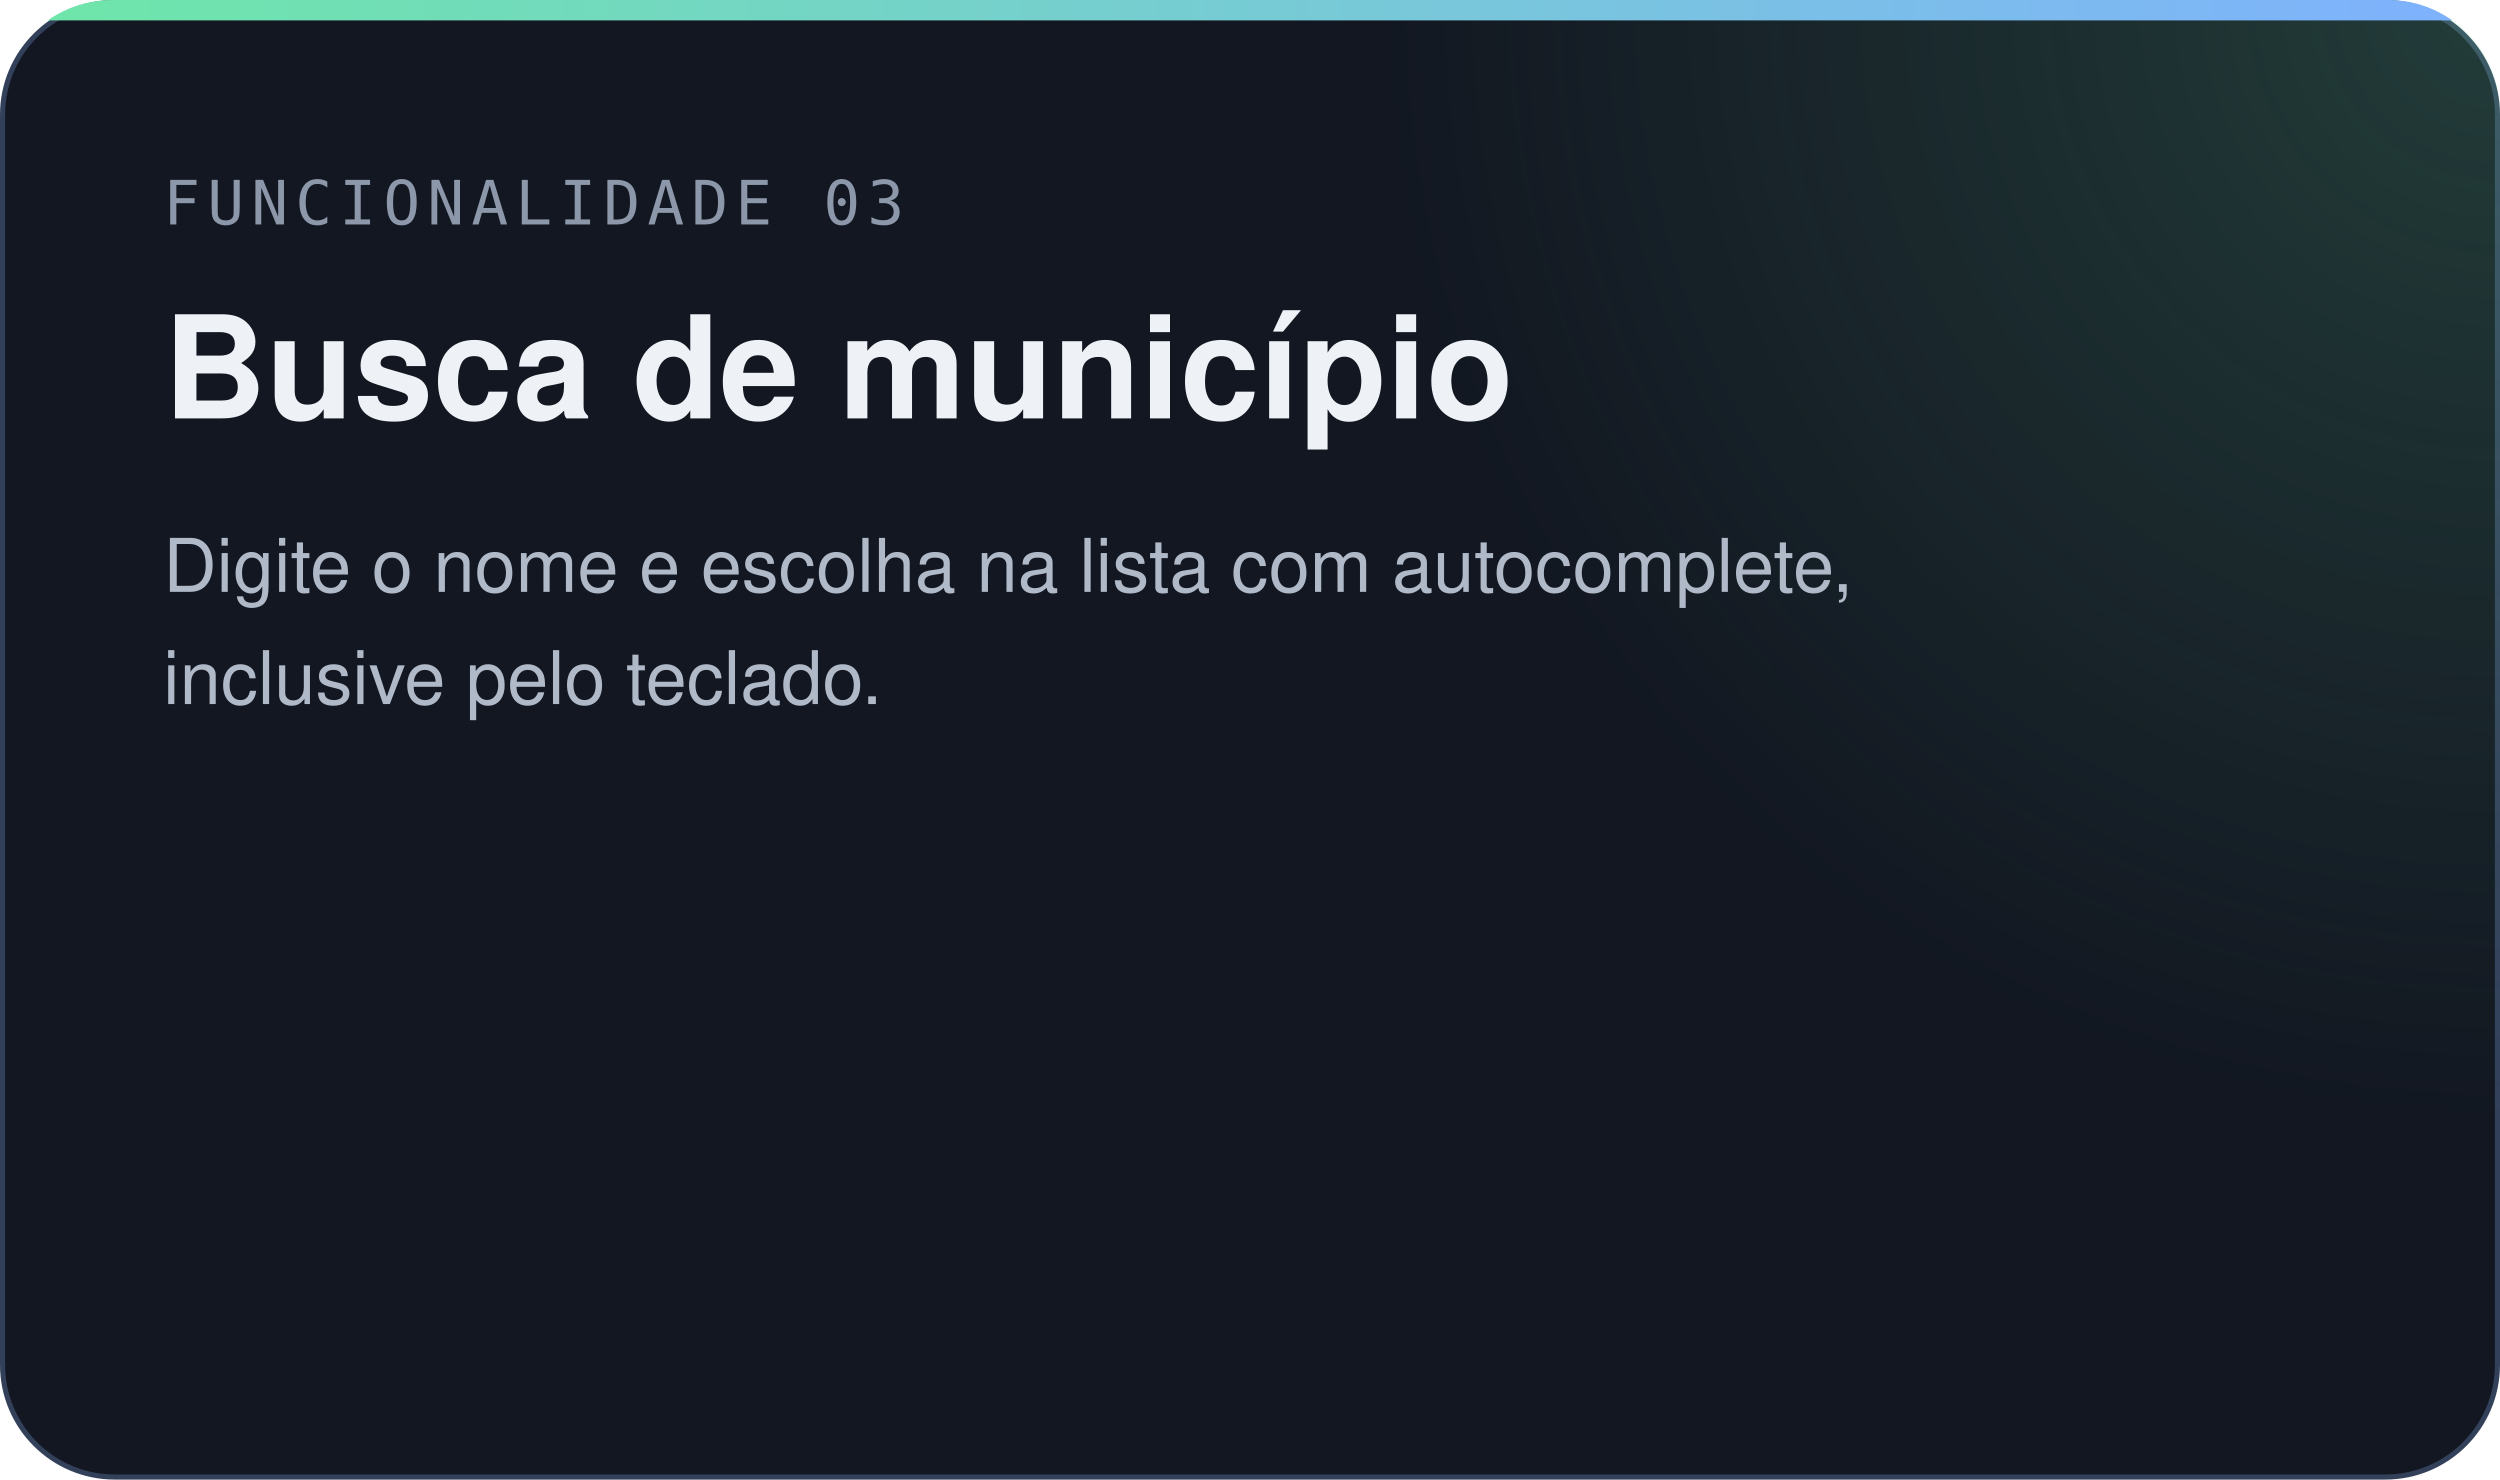
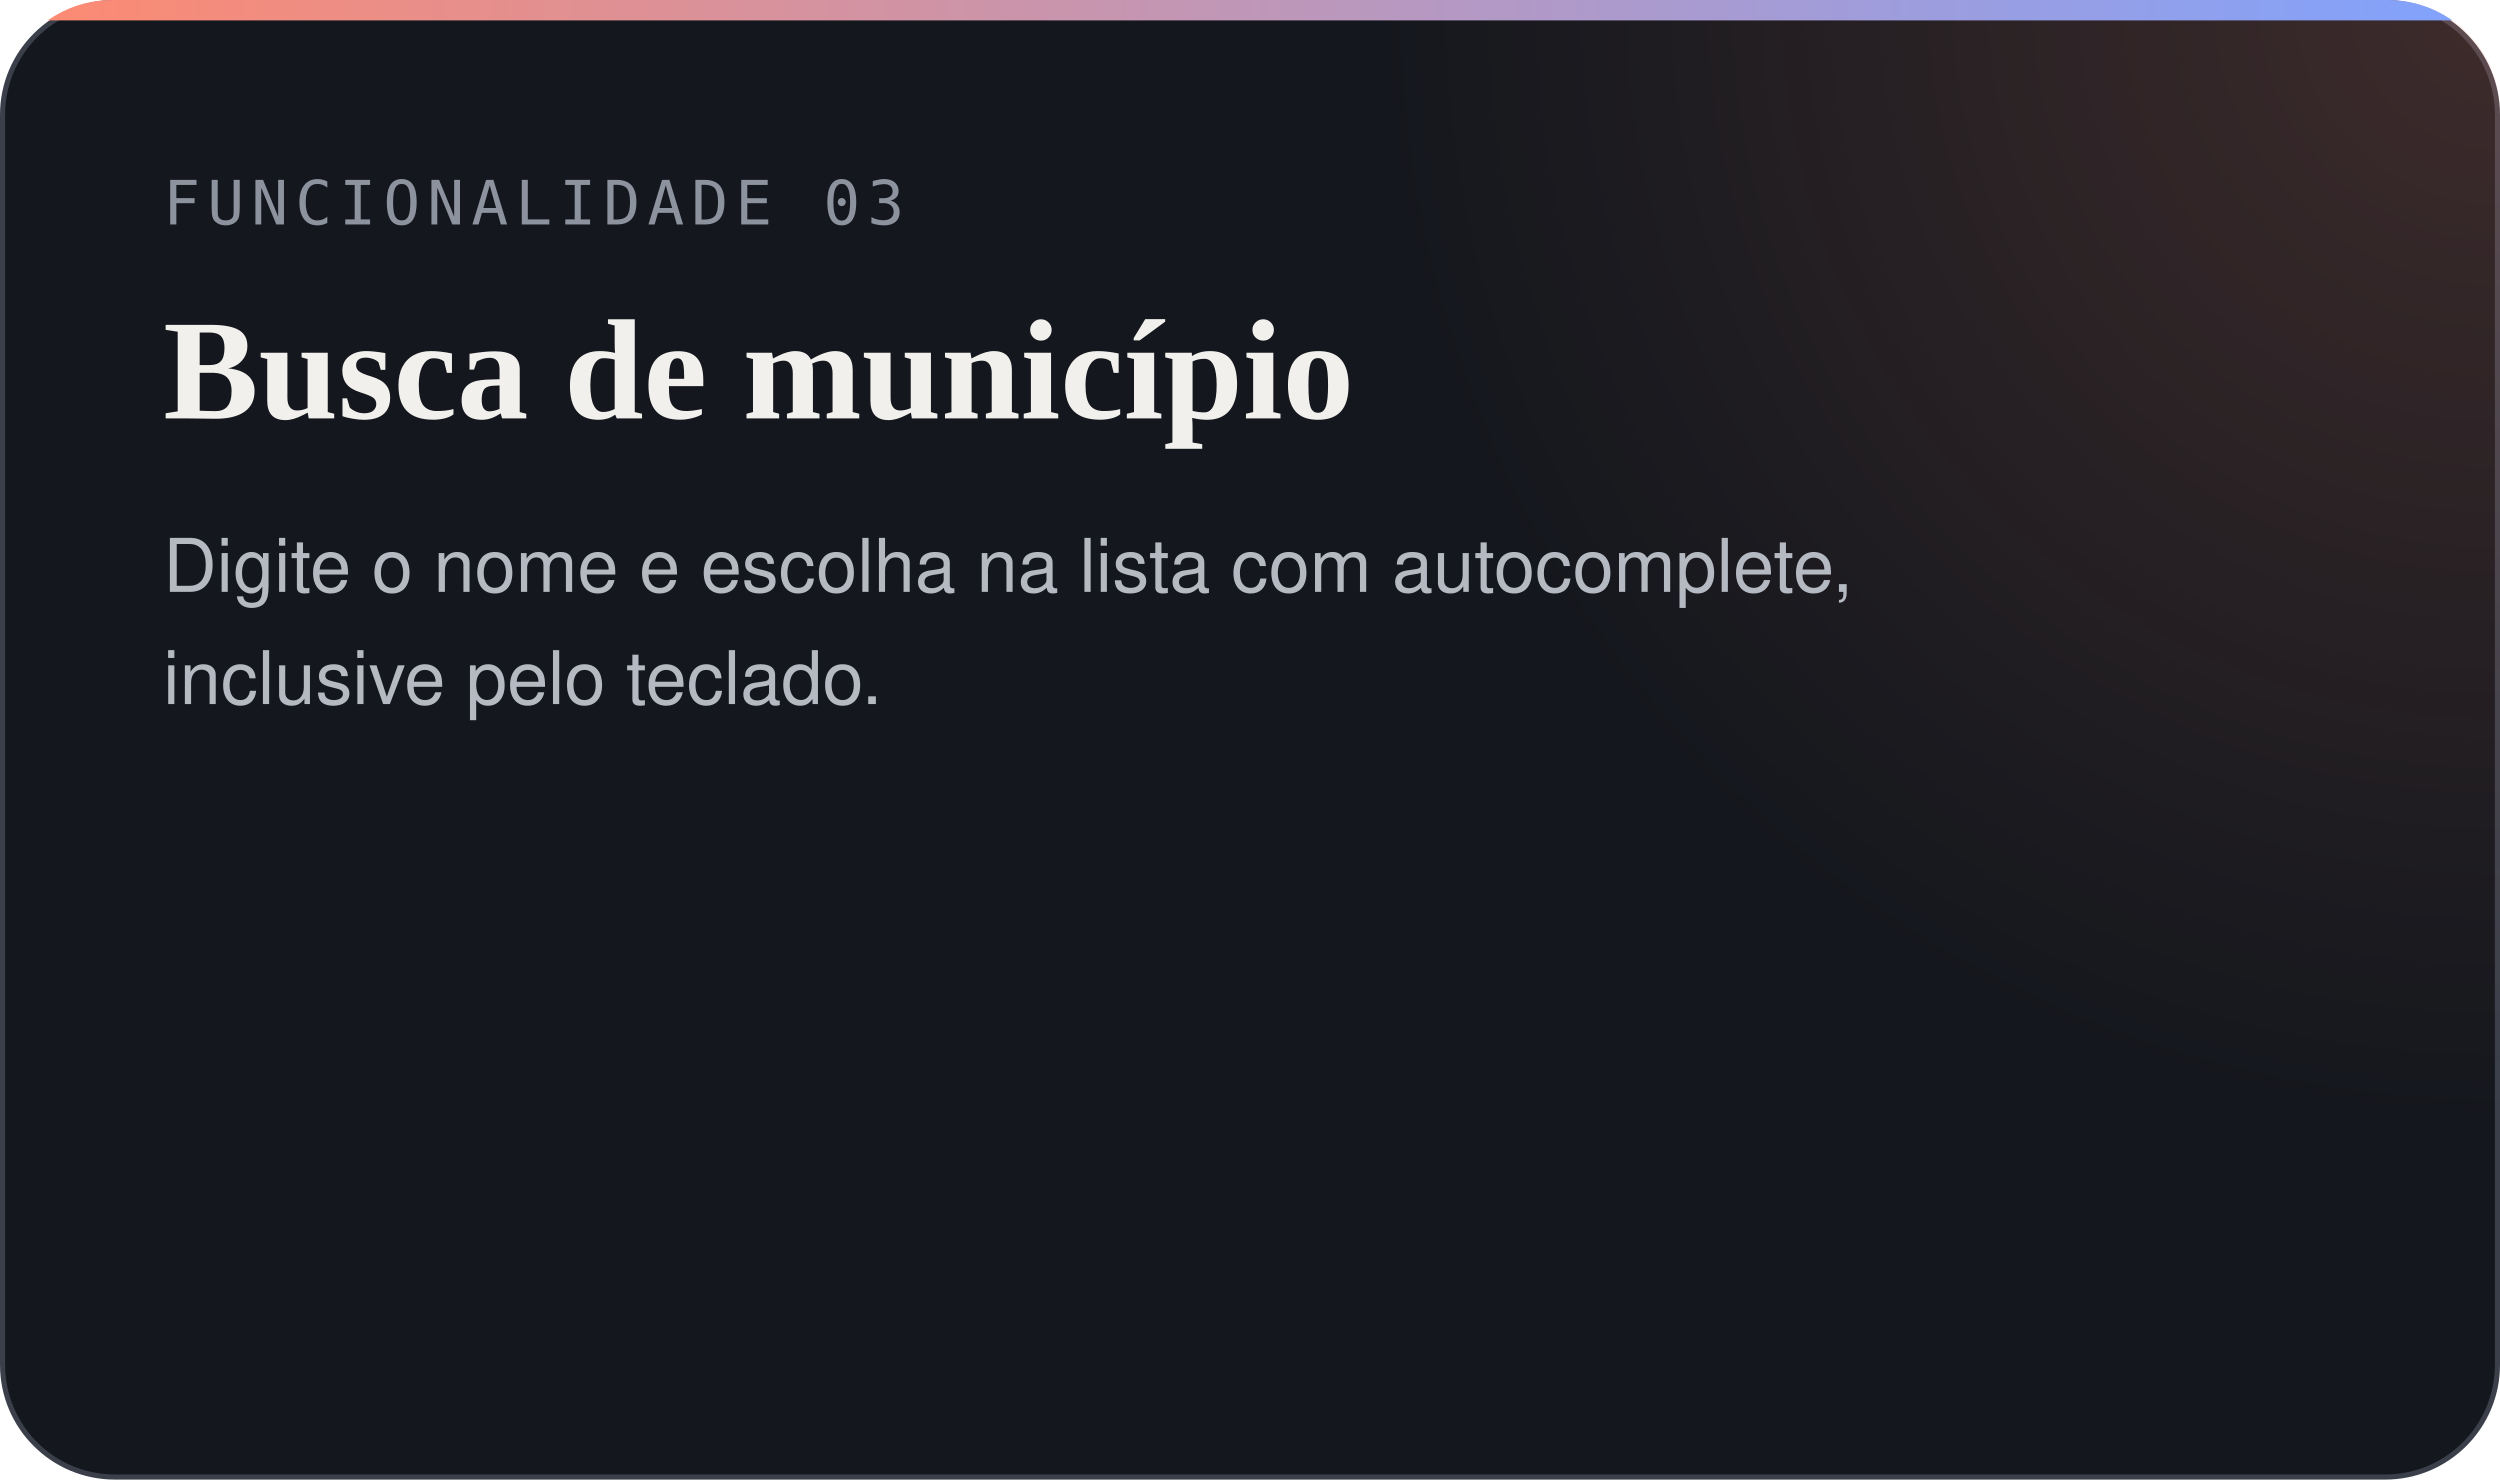
<svg xmlns="http://www.w3.org/2000/svg" width="490" height="290" viewBox="0 0 490 290" role="img" aria-label="Busca de município. Digite o nome e escolha na lista com autocomplete, inclusive pelo teclado.">
  <defs>
    <linearGradient id="g" x1="0" y1="0" x2="1" y2="0">
-       <stop offset="0" stop-color="#6ee7a8" />
-       <stop offset="1" stop-color="#7fb0ff" />
+       <stop offset="0" stop-color="#ff8a70" />
+       <stop offset="1" stop-color="#7fa3ff" />
    </linearGradient>
    <radialGradient id="fc" gradientUnits="userSpaceOnUse" cx="490" cy="0" r="220">
-       <stop offset="0" stop-color="#6ee7a8" stop-opacity="0.18" />
-       <stop offset="1" stop-color="#6ee7a8" stop-opacity="0" />
+       <stop offset="0" stop-color="#ff8a70" stop-opacity="0.18" />
+       <stop offset="1" stop-color="#ff8a70" stop-opacity="0" />
    </radialGradient>
    <clipPath id="fk">
      <rect width="490" height="290" rx="22" />
    </clipPath>
  </defs>
-   <rect x="0.5" y="0.5" width="489" height="289" rx="22" fill="#121721" stroke="#33405a" />
+   <rect x="0.5" y="0.5" width="489" height="289" rx="22" fill="#14171d" stroke="#3a3f4a" />
  <g clip-path="url(#fk)">
    <rect width="490" height="290" fill="url(#fc)" />
    <rect width="490" height="4" fill="url(#g)" />
  </g>
-   <text x="32" y="44" font-family="'JetBrains Mono',Menlo,Consolas,monospace" font-size="12" letter-spacing="1.4" fill="#8c97a9">FUNCIONALIDADE 03</text>
-   <text x="32" y="82" font-family="'Bricolage Grotesque','Instrument Sans','Segoe UI',-apple-system,Helvetica,Arial,sans-serif" font-size="28" font-weight="700" fill="#eef1f6">Busca de município</text>
-   <text x="32" y="116" font-family="'Instrument Sans','Bricolage Grotesque','Segoe UI',-apple-system,Helvetica,Arial,sans-serif" font-size="14.5" fill="#b0b9c8">Digite o nome e escolha na lista com autocomplete,</text>
-   <text x="32" y="138" font-family="'Instrument Sans','Bricolage Grotesque','Segoe UI',-apple-system,Helvetica,Arial,sans-serif" font-size="14.5" fill="#b0b9c8">inclusive pelo teclado.</text>
+   <text x="32" y="44" font-family="'IBM Plex Mono',Menlo,Consolas,monospace" font-size="12" letter-spacing="1.4" fill="#8d939e">FUNCIONALIDADE 03</text>
+   <text x="32" y="82" font-family="'Newsreader',Georgia,'Times New Roman',serif" font-size="28" font-weight="700" fill="#f1f0ec">Busca de município</text>
+   <text x="32" y="116" font-family="'Schibsted Grotesk','Segoe UI',-apple-system,Helvetica,Arial,sans-serif" font-size="14.5" fill="#b5b9c2">Digite o nome e escolha na lista com autocomplete,</text>
+   <text x="32" y="138" font-family="'Schibsted Grotesk','Segoe UI',-apple-system,Helvetica,Arial,sans-serif" font-size="14.5" fill="#b5b9c2">inclusive pelo teclado.</text>
</svg>
